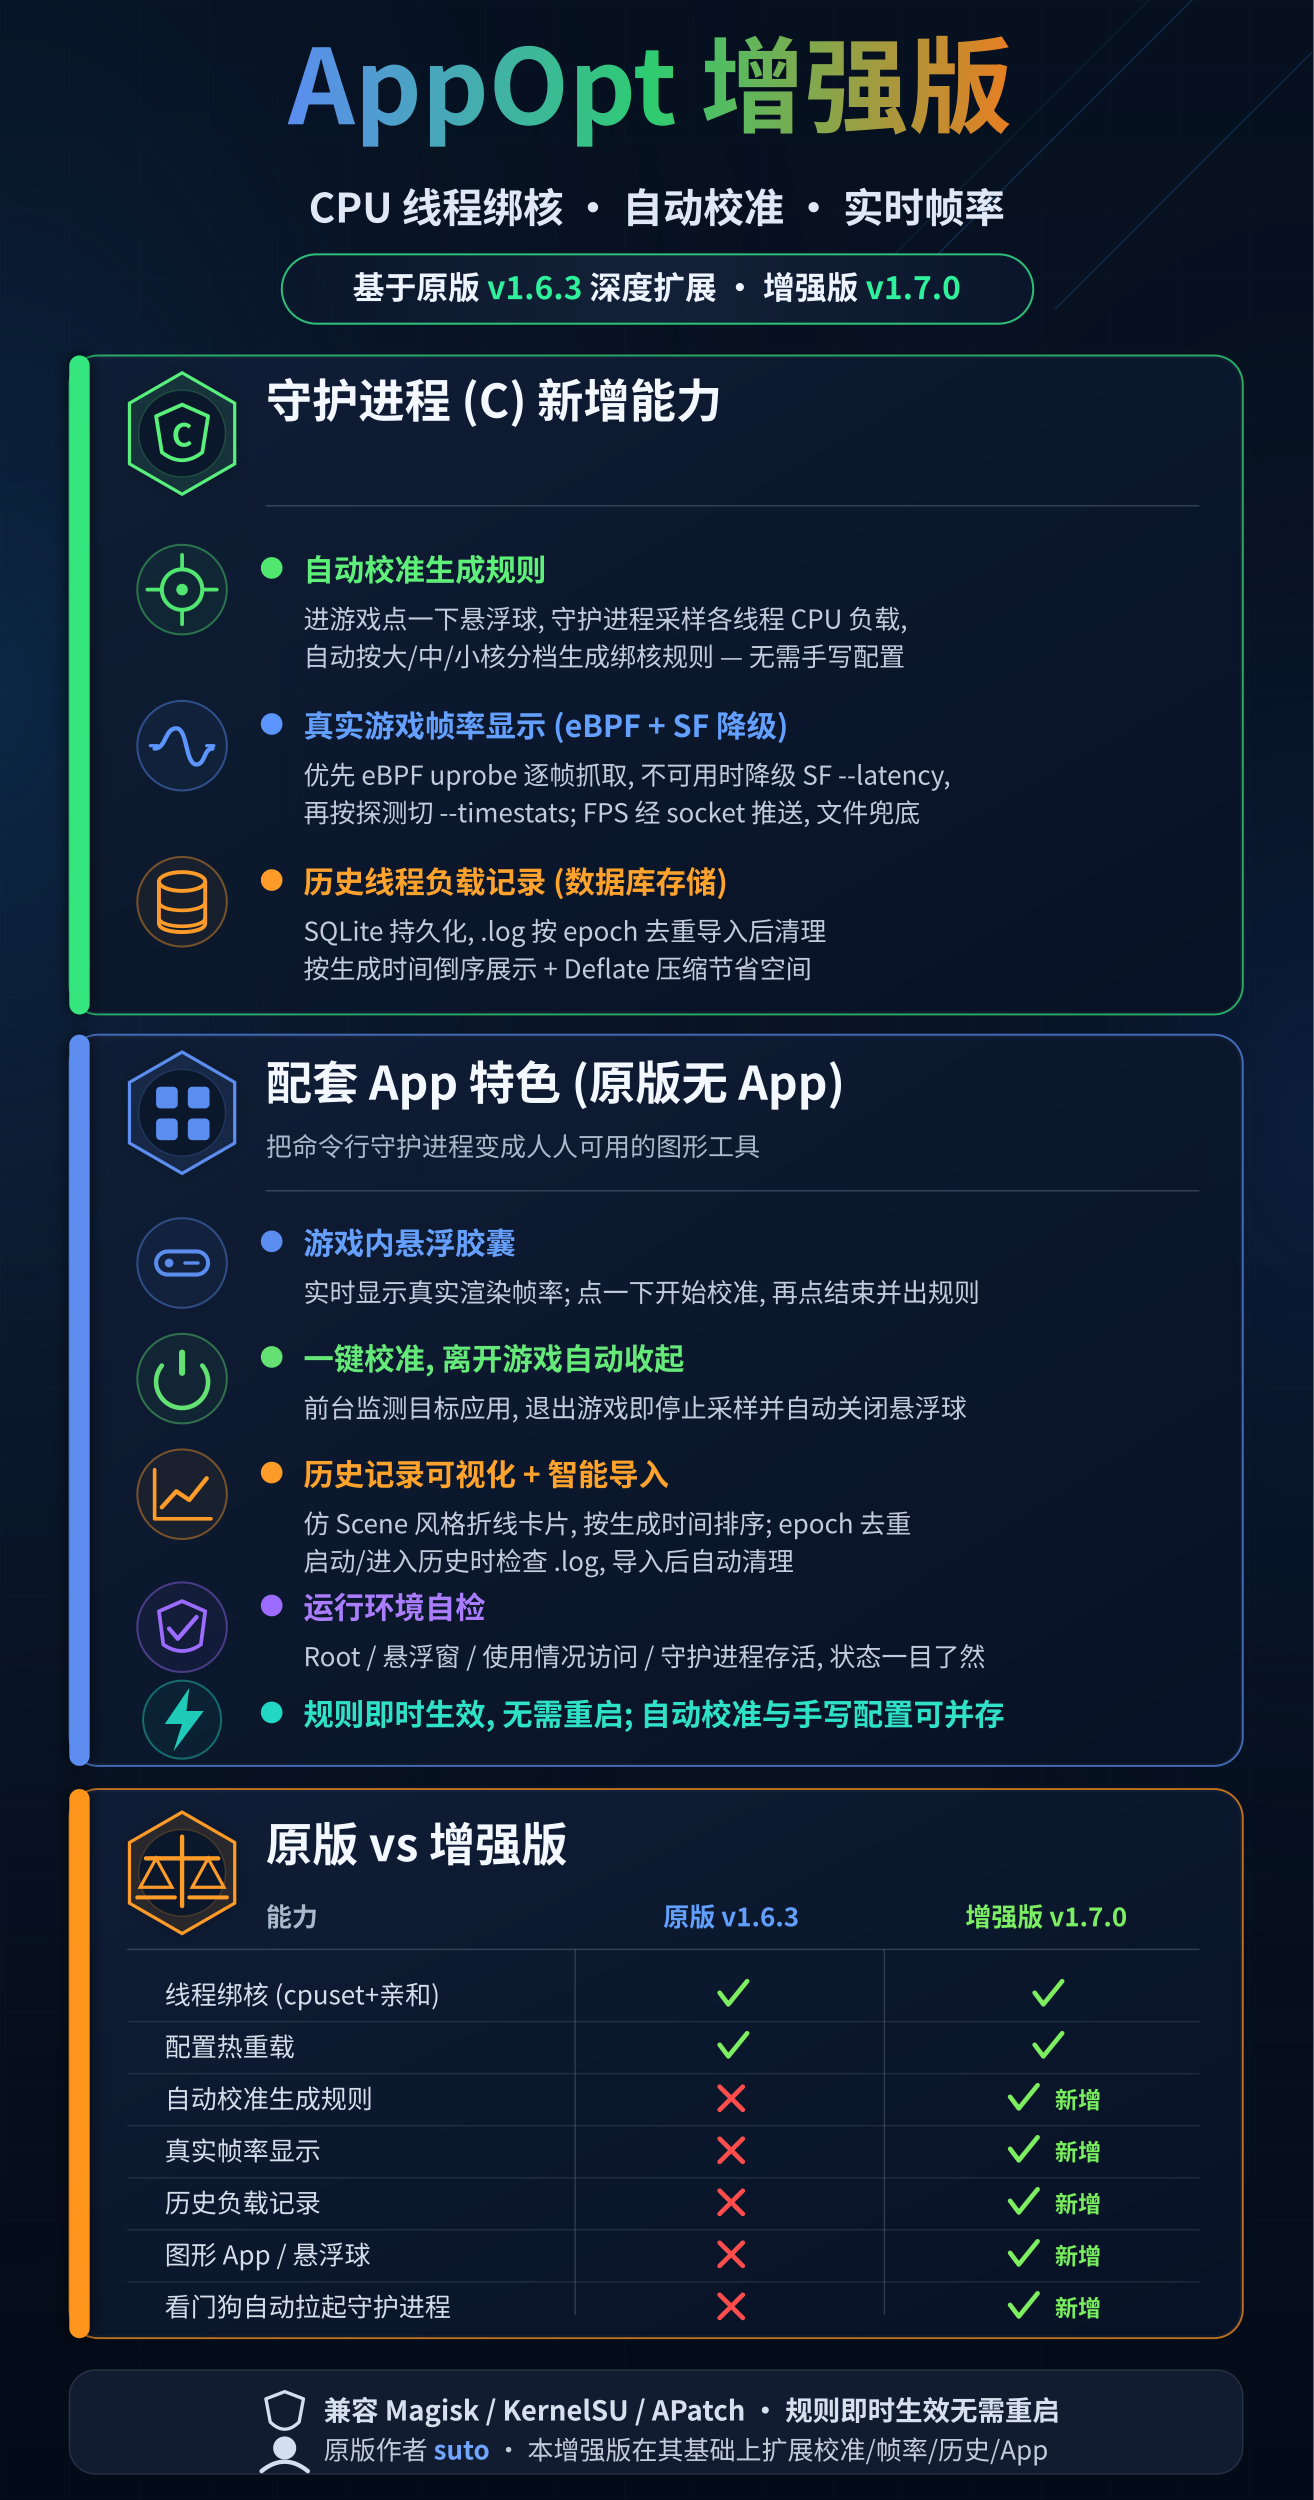
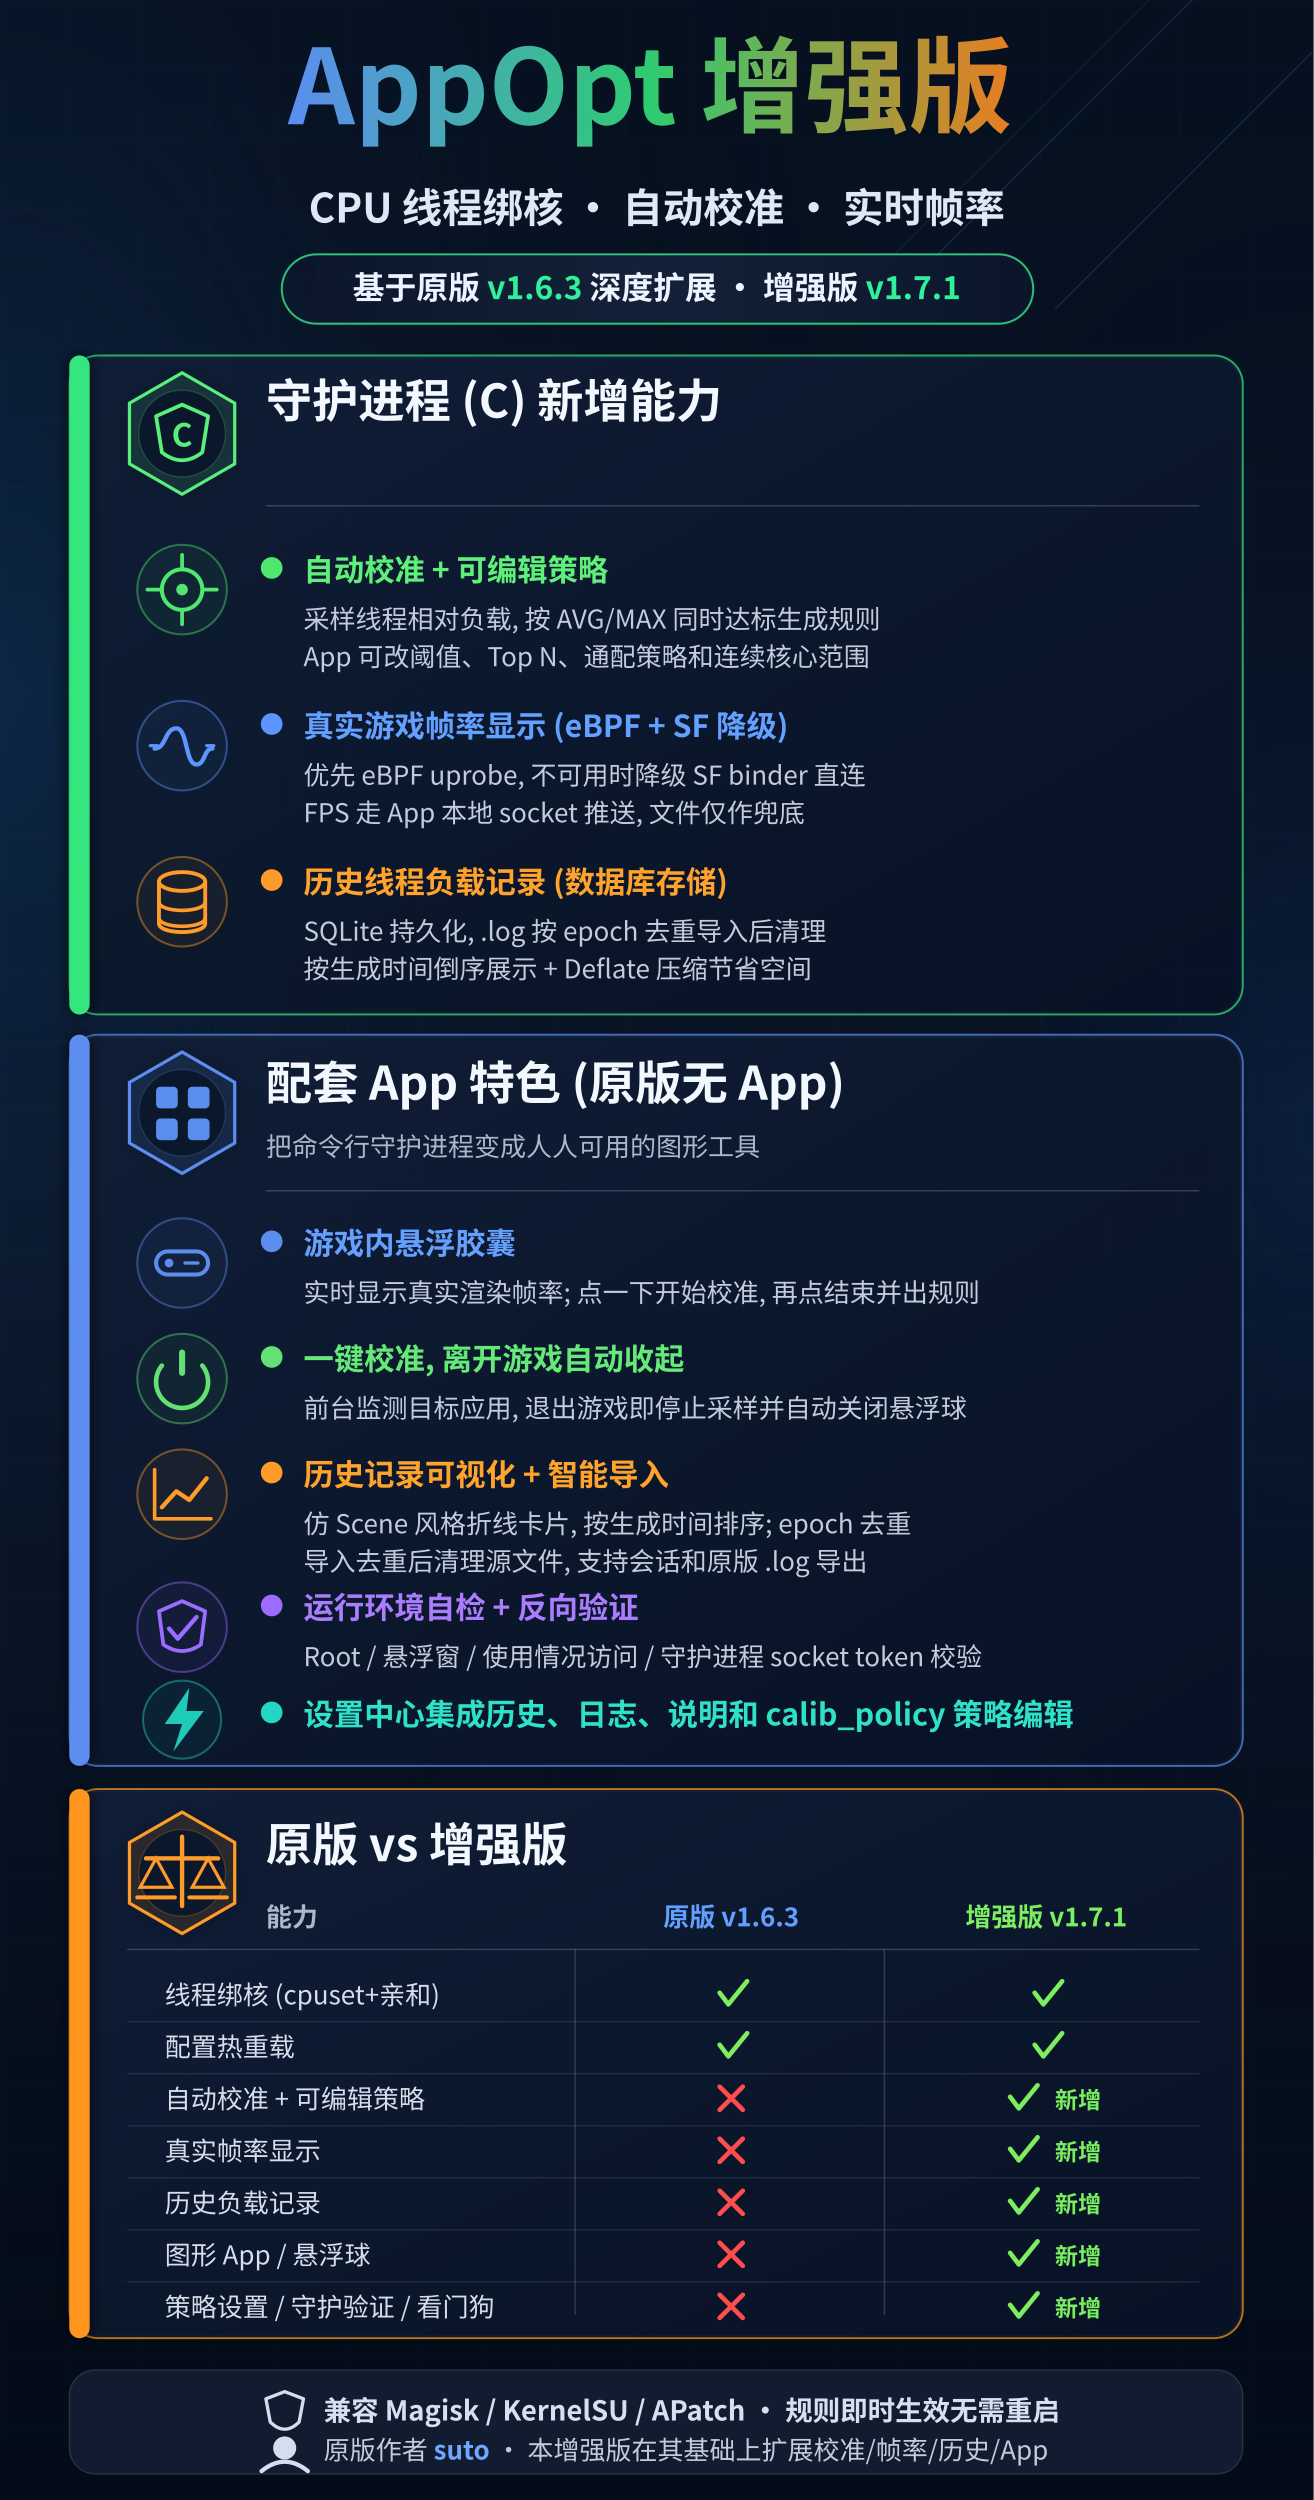
<svg xmlns="http://www.w3.org/2000/svg" width="909" height="1730" viewBox="0 0 909 1730" font-family="Microsoft YaHei, SimHei, DengXian, Noto Sans CJK SC, Noto Sans SC, Source Han Sans SC, Source Han Sans CN, PingFang SC, Hiragino Sans GB, WenQuanYi Micro Hei, Droid Sans Fallback, Arial Unicode MS, sans-serif" shape-rendering="geometricPrecision" text-rendering="geometricPrecision">
  <defs>
    <style type="text/css">
      text, tspan {
        font-family: Microsoft YaHei, SimHei, DengXian, Noto Sans CJK SC, Noto Sans SC, Source Han Sans SC, Source Han Sans CN, PingFang SC, Hiragino Sans GB, WenQuanYi Micro Hei, Droid Sans Fallback, Arial Unicode MS, sans-serif;
      }
    </style>
    <linearGradient id="bg" x1="0" y1="0" x2="0" y2="1">
      <stop offset="0" stop-color="#06101f" />
      <stop offset=".48" stop-color="#0a1527" />
      <stop offset="1" stop-color="#030b18" />
    </linearGradient>
    <radialGradient id="glowLeft" cx="0%" cy="28%" r="70%">
      <stop offset="0" stop-color="#0e375f" stop-opacity=".55" />
      <stop offset=".45" stop-color="#0e2441" stop-opacity=".18" />
      <stop offset="1" stop-color="#000000" stop-opacity="0" />
    </radialGradient>
    <radialGradient id="glowRight" cx="100%" cy="45%" r="60%">
      <stop offset="0" stop-color="#0b2e62" stop-opacity=".36" />
      <stop offset=".65" stop-color="#000000" stop-opacity="0" />
    </radialGradient>
    <linearGradient id="cardFill" x1="0" y1="0" x2="1" y2="1">
      <stop offset="0" stop-color="#101e37" stop-opacity=".98" />
      <stop offset=".55" stop-color="#0b172b" stop-opacity=".98" />
      <stop offset="1" stop-color="#081225" stop-opacity=".98" />
    </linearGradient>
    <linearGradient id="pillFill" x1="0" y1="0" x2="1" y2="0">
      <stop offset="0" stop-color="#0b162c" stop-opacity=".88" />
      <stop offset=".5" stop-color="#14233a" stop-opacity=".92" />
      <stop offset="1" stop-color="#0b162c" stop-opacity=".88" />
    </linearGradient>
    <filter id="textShadow" x="-20%" y="-80%" width="140%" height="240%">
      <feDropShadow dx="0" dy="5" stdDeviation="5" flood-color="#000" flood-opacity=".45" />
    </filter>
    <filter id="barGlow" x="-120%" y="-30%" width="340%" height="160%">
      <feDropShadow dx="0" dy="0" stdDeviation="6" flood-color="currentColor" flood-opacity=".70" />
    </filter>
    <filter id="iconGlow" x="-80%" y="-80%" width="260%" height="260%">
      <feDropShadow dx="0" dy="0" stdDeviation="5" flood-color="currentColor" flood-opacity=".50" />
    </filter>
    <pattern id="grid" width="48" height="48" patternUnits="userSpaceOnUse">
      <path d="M 48 0 L 0 0 0 48" fill="none" stroke="#79a8ff" stroke-width=".7" stroke-opacity=".035" />
    </pattern>
  </defs>
  <rect width="909" height="1730" fill="url(#bg)" />
  <rect width="909" height="1730" fill="url(#glowLeft)" />
  <rect width="909" height="1730" fill="url(#glowRight)" />
  <rect width="909" height="1730" fill="url(#grid)" />
  <g opacity=".18">
    <path d="M 825 0 L 640 185" stroke="#2E91FF" stroke-width="1.2" />
    <path d="M 908 36 L 730 214" stroke="#2E91FF" stroke-width="1" />
    <path d="M 795 0 L 610 185" stroke="#2DE1C2" stroke-width=".8" opacity=".52" />
  </g>
  <g>
    <linearGradient id="title" x1="0" y1="0" x2="1" y2="0">
      <stop offset="0" stop-color="#5B8DEF" />
      <stop offset="0.5" stop-color="#2ECC71" />
      <stop offset="1" stop-color="#E67E22" />
    </linearGradient>
    <text font-family="Microsoft YaHei, SimHei, DengXian, Noto Sans CJK SC, Noto Sans SC, Source Han Sans SC, Source Han Sans CN, PingFang SC, Hiragino Sans GB, WenQuanYi Micro Hei, Droid Sans Fallback, Arial Unicode MS, sans-serif" x="450" y="86" text-anchor="middle" font-size="72" font-weight="700" fill="url(#title)">AppOpt 增强版</text>
  </g>
  <text font-family="Microsoft YaHei, SimHei, DengXian, Noto Sans CJK SC, Noto Sans SC, Source Han Sans SC, Source Han Sans CN, PingFang SC, Hiragino Sans GB, WenQuanYi Micro Hei, Droid Sans Fallback, Arial Unicode MS, sans-serif" x="454.5" y="154" font-size="28" fill="#e0e8f6" font-weight="700" text-anchor="middle">CPU 线程绑核 · 自动校准 · 实时帧率</text>
  <rect x="195" y="176" width="520" height="48" rx="24" fill="url(#pillFill)" stroke="#37e78b" stroke-width="1.4" stroke-opacity=".80" />
-   <text font-family="Microsoft YaHei, SimHei, DengXian, Noto Sans CJK SC, Noto Sans SC, Source Han Sans SC, Source Han Sans CN, PingFang SC, Hiragino Sans GB, WenQuanYi Micro Hei, Droid Sans Fallback, Arial Unicode MS, sans-serif" x="454.5" y="207" font-size="22" fill="#edf4ff" font-weight="700" text-anchor="middle">基于原版 <tspan font-family="Microsoft YaHei, SimHei, DengXian, Noto Sans CJK SC, Noto Sans SC, Source Han Sans SC, Source Han Sans CN, PingFang SC, Hiragino Sans GB, WenQuanYi Micro Hei, Droid Sans Fallback, Arial Unicode MS, sans-serif" fill="#2ff19c" font-weight="900">v1.6.3</tspan> 深度扩展 · 增强版 <tspan font-family="Microsoft YaHei, SimHei, DengXian, Noto Sans CJK SC, Noto Sans SC, Source Han Sans SC, Source Han Sans CN, PingFang SC, Hiragino Sans GB, WenQuanYi Micro Hei, Droid Sans Fallback, Arial Unicode MS, sans-serif" fill="#2ff19c" font-weight="900">v1.7.0</tspan>
+   <text font-family="Microsoft YaHei, SimHei, DengXian, Noto Sans CJK SC, Noto Sans SC, Source Han Sans SC, Source Han Sans CN, PingFang SC, Hiragino Sans GB, WenQuanYi Micro Hei, Droid Sans Fallback, Arial Unicode MS, sans-serif" x="454.5" y="207" font-size="22" fill="#edf4ff" font-weight="700" text-anchor="middle">基于原版 <tspan font-family="Microsoft YaHei, SimHei, DengXian, Noto Sans CJK SC, Noto Sans SC, Source Han Sans SC, Source Han Sans CN, PingFang SC, Hiragino Sans GB, WenQuanYi Micro Hei, Droid Sans Fallback, Arial Unicode MS, sans-serif" fill="#2ff19c" font-weight="900">v1.6.3</tspan> 深度扩展 · 增强版 <tspan font-family="Microsoft YaHei, SimHei, DengXian, Noto Sans CJK SC, Noto Sans SC, Source Han Sans SC, Source Han Sans CN, PingFang SC, Hiragino Sans GB, WenQuanYi Micro Hei, Droid Sans Fallback, Arial Unicode MS, sans-serif" fill="#2ff19c" font-weight="900">v1.7.1</tspan>
  </text>
  <g class="card">
    <rect x="48" y="246" width="812" height="456" rx="20" fill="url(#cardFill)" stroke="#35e57d" stroke-width="1.35" stroke-opacity=".72" />
    <rect x="49.5" y="247.5" width="809" height="453" rx="18.5" fill="none" stroke="#ffffff" stroke-width="1" stroke-opacity=".035" />
    <rect x="48" y="246" width="14" height="456" rx="7" fill="#35e57d" filter="url(#barGlow)" />
  </g>
  <g class="header-icon">
    <polygon points="162.4,321.0 126.0,342.0 89.6,321.0 89.6,279.0 126.0,258.0 162.4,279.0" fill="#58ef7b" fill-opacity=".075" stroke="#58ef7b" stroke-width="2.2" filter="url(#iconGlow)" />
    <circle cx="126" cy="300" r="30" fill="#0b172a" stroke="#58ef7b" stroke-opacity=".20" />
    <path d="M 126 280 L 144 288 L 140 313 Q 126 324 112 313 L 108 288 Z" fill="none" stroke="#58ef7b" stroke-width="2.6" stroke-linejoin="round" />
    <text font-family="Microsoft YaHei, SimHei, DengXian, Noto Sans CJK SC, Noto Sans SC, Source Han Sans SC, Source Han Sans CN, PingFang SC, Hiragino Sans GB, WenQuanYi Micro Hei, Droid Sans Fallback, Arial Unicode MS, sans-serif" x="126" y="309" text-anchor="middle" font-size="22" font-weight="900" fill="#58ef7b">C</text>
  </g>
  <text font-family="Microsoft YaHei, SimHei, DengXian, Noto Sans CJK SC, Noto Sans SC, Source Han Sans SC, Source Han Sans CN, PingFang SC, Hiragino Sans GB, WenQuanYi Micro Hei, Droid Sans Fallback, Arial Unicode MS, sans-serif" x="184" y="289" font-size="32" fill="#f3f8ff" font-weight="900">守护进程 (C) 新增能力</text>
  <line x1="184" y1="350" x2="830" y2="350" stroke="#a3b1c8" stroke-width="1" stroke-opacity="0.28" />
  <g class="small-icon">
    <circle cx="126" cy="408" r="31" fill="#51e66f" fill-opacity=".055" stroke="#51e66f" stroke-width="1.4" stroke-opacity=".42" />
    <circle cx="126" cy="408" r="14" fill="none" stroke="#51e66f" stroke-width="2.8" />
    <path d="M 126 384 V 393 M 126 423 V 432 M 102 408 H 111 M 141 408 H 150" stroke="#51e66f" stroke-width="2.6" stroke-linecap="round" />
    <circle cx="126" cy="408" r="4" fill="#51e66f" />
  </g>
  <circle cx="188" cy="393" r="7.5" fill="#51e66f" />
-   <text font-family="Microsoft YaHei, SimHei, DengXian, Noto Sans CJK SC, Noto Sans SC, Source Han Sans SC, Source Han Sans CN, PingFang SC, Hiragino Sans GB, WenQuanYi Micro Hei, Droid Sans Fallback, Arial Unicode MS, sans-serif" x="210" y="402" font-size="21" fill="#5ff07a" font-weight="800">自动校准生成规则</text>
-   <text font-family="Microsoft YaHei, SimHei, DengXian, Noto Sans CJK SC, Noto Sans SC, Source Han Sans SC, Source Han Sans CN, PingFang SC, Hiragino Sans GB, WenQuanYi Micro Hei, Droid Sans Fallback, Arial Unicode MS, sans-serif" x="210" y="435" font-size="18" fill="#c2ccdc" font-weight="400">进游戏点一下悬浮球, 守护进程采样各线程 CPU 负载,</text>
-   <text font-family="Microsoft YaHei, SimHei, DengXian, Noto Sans CJK SC, Noto Sans SC, Source Han Sans SC, Source Han Sans CN, PingFang SC, Hiragino Sans GB, WenQuanYi Micro Hei, Droid Sans Fallback, Arial Unicode MS, sans-serif" x="210" y="461" font-size="18" fill="#c2ccdc" font-weight="400">自动按大/中/小核分档生成绑核规则 — 无需手写配置</text>
+   <text font-family="Microsoft YaHei, SimHei, DengXian, Noto Sans CJK SC, Noto Sans SC, Source Han Sans SC, Source Han Sans CN, PingFang SC, Hiragino Sans GB, WenQuanYi Micro Hei, Droid Sans Fallback, Arial Unicode MS, sans-serif" x="210" y="402" font-size="21" fill="#5ff07a" font-weight="800">自动校准 + 可编辑策略</text>
+   <text font-family="Microsoft YaHei, SimHei, DengXian, Noto Sans CJK SC, Noto Sans SC, Source Han Sans SC, Source Han Sans CN, PingFang SC, Hiragino Sans GB, WenQuanYi Micro Hei, Droid Sans Fallback, Arial Unicode MS, sans-serif" x="210" y="435" font-size="18" fill="#c2ccdc" font-weight="400">采样线程相对负载, 按 AVG/MAX 同时达标生成规则</text>
+   <text font-family="Microsoft YaHei, SimHei, DengXian, Noto Sans CJK SC, Noto Sans SC, Source Han Sans SC, Source Han Sans CN, PingFang SC, Hiragino Sans GB, WenQuanYi Micro Hei, Droid Sans Fallback, Arial Unicode MS, sans-serif" x="210" y="461" font-size="18" fill="#c2ccdc" font-weight="400">App 可改阈值、Top N、通配策略和连续核心范围</text>
  <g class="small-icon">
    <circle cx="126" cy="516" r="31" fill="#5d95ff" fill-opacity=".055" stroke="#5d95ff" stroke-width="1.4" stroke-opacity=".42" />
    <path d="M 107 518 C 115 518, 114 504, 122 504 C 130 504, 128 529, 136 529 C 142 529, 141 518, 147 518" fill="none" stroke="#5d95ff" stroke-width="3" stroke-linecap="round" />
    <path d="M 104 516 H 109 M 143 516 H 148" stroke="#5d95ff" stroke-width="2.2" stroke-linecap="round" />
  </g>
  <circle cx="188" cy="501" r="7.5" fill="#5d95ff" />
  <text font-family="Microsoft YaHei, SimHei, DengXian, Noto Sans CJK SC, Noto Sans SC, Source Han Sans SC, Source Han Sans CN, PingFang SC, Hiragino Sans GB, WenQuanYi Micro Hei, Droid Sans Fallback, Arial Unicode MS, sans-serif" x="210" y="510" font-size="21" fill="#63a0ff" font-weight="800">真实游戏帧率显示 (eBPF + SF 降级)</text>
-   <text font-family="Microsoft YaHei, SimHei, DengXian, Noto Sans CJK SC, Noto Sans SC, Source Han Sans SC, Source Han Sans CN, PingFang SC, Hiragino Sans GB, WenQuanYi Micro Hei, Droid Sans Fallback, Arial Unicode MS, sans-serif" x="210" y="543" font-size="18" fill="#c2ccdc" font-weight="400">优先 eBPF uprobe 逐帧抓取, 不可用时降级 SF --latency,</text>
-   <text font-family="Microsoft YaHei, SimHei, DengXian, Noto Sans CJK SC, Noto Sans SC, Source Han Sans SC, Source Han Sans CN, PingFang SC, Hiragino Sans GB, WenQuanYi Micro Hei, Droid Sans Fallback, Arial Unicode MS, sans-serif" x="210" y="569" font-size="18" fill="#c2ccdc" font-weight="400">再按探测切 --timestats; FPS 经 socket 推送, 文件兜底</text>
+   <text font-family="Microsoft YaHei, SimHei, DengXian, Noto Sans CJK SC, Noto Sans SC, Source Han Sans SC, Source Han Sans CN, PingFang SC, Hiragino Sans GB, WenQuanYi Micro Hei, Droid Sans Fallback, Arial Unicode MS, sans-serif" x="210" y="543" font-size="18" fill="#c2ccdc" font-weight="400">优先 eBPF uprobe, 不可用时降级 SF binder 直连</text>
+   <text font-family="Microsoft YaHei, SimHei, DengXian, Noto Sans CJK SC, Noto Sans SC, Source Han Sans SC, Source Han Sans CN, PingFang SC, Hiragino Sans GB, WenQuanYi Micro Hei, Droid Sans Fallback, Arial Unicode MS, sans-serif" x="210" y="569" font-size="18" fill="#c2ccdc" font-weight="400">FPS 走 App 本地 socket 推送, 文件仅作兜底</text>
  <g class="small-icon">
    <circle cx="126" cy="624" r="31" fill="#ff9b28" fill-opacity=".055" stroke="#ff9b28" stroke-width="1.4" stroke-opacity=".42" />
    <ellipse cx="126" cy="610" rx="16" ry="6.5" fill="none" stroke="#ff9b28" stroke-width="2.7" />
    <path d="M 110 610 V 639 C 110 647, 142 647, 142 639 V 610" fill="none" stroke="#ff9b28" stroke-width="2.7" />
    <path d="M 110 624 C 110 632, 142 632, 142 624" fill="none" stroke="#ff9b28" stroke-width="2.5" />
    <path d="M 110 635 C 110 643, 142 643, 142 635" fill="none" stroke="#ff9b28" stroke-width="2.5" />
  </g>
  <circle cx="188" cy="609" r="7.5" fill="#ff9b28" />
  <text font-family="Microsoft YaHei, SimHei, DengXian, Noto Sans CJK SC, Noto Sans SC, Source Han Sans SC, Source Han Sans CN, PingFang SC, Hiragino Sans GB, WenQuanYi Micro Hei, Droid Sans Fallback, Arial Unicode MS, sans-serif" x="210" y="618" font-size="21" fill="#ffa32c" font-weight="800">历史线程负载记录 (数据库存储)</text>
  <text font-family="Microsoft YaHei, SimHei, DengXian, Noto Sans CJK SC, Noto Sans SC, Source Han Sans SC, Source Han Sans CN, PingFang SC, Hiragino Sans GB, WenQuanYi Micro Hei, Droid Sans Fallback, Arial Unicode MS, sans-serif" x="210" y="651" font-size="18" fill="#c2ccdc" font-weight="400">SQLite 持久化, .log 按 epoch 去重导入后清理</text>
  <text font-family="Microsoft YaHei, SimHei, DengXian, Noto Sans CJK SC, Noto Sans SC, Source Han Sans SC, Source Han Sans CN, PingFang SC, Hiragino Sans GB, WenQuanYi Micro Hei, Droid Sans Fallback, Arial Unicode MS, sans-serif" x="210" y="677" font-size="18" fill="#c2ccdc" font-weight="400">按生成时间倒序展示 + Deflate 压缩节省空间</text>
  <g class="card">
    <rect x="48" y="716" width="812" height="506" rx="20" fill="url(#cardFill)" stroke="#5B8DEF" stroke-width="1.35" stroke-opacity=".72" />
    <rect x="49.5" y="717.5" width="809" height="503" rx="18.5" fill="none" stroke="#ffffff" stroke-width="1" stroke-opacity=".035" />
    <rect x="48" y="716" width="14" height="506" rx="7" fill="#5B8DEF" filter="url(#barGlow)" />
  </g>
  <g class="header-icon">
    <polygon points="162.4,791.0 126.0,812.0 89.6,791.0 89.6,749.0 126.0,728.0 162.4,749.0" fill="#5B8DEF" fill-opacity=".075" stroke="#5B8DEF" stroke-width="2.2" filter="url(#iconGlow)" />
    <circle cx="126" cy="770" r="30" fill="#0b172a" stroke="#5B8DEF" stroke-opacity=".20" />
    <rect x="108" y="752" width="15" height="15" rx="3" fill="#5B8DEF" />
    <rect x="108" y="774" width="15" height="15" rx="3" fill="#5B8DEF" />
    <rect x="130" y="752" width="15" height="15" rx="3" fill="#5B8DEF" />
    <rect x="130" y="774" width="15" height="15" rx="3" fill="#5B8DEF" />
  </g>
  <text font-family="Microsoft YaHei, SimHei, DengXian, Noto Sans CJK SC, Noto Sans SC, Source Han Sans SC, Source Han Sans CN, PingFang SC, Hiragino Sans GB, WenQuanYi Micro Hei, Droid Sans Fallback, Arial Unicode MS, sans-serif" x="184" y="761" font-size="32" fill="#f3f8ff" font-weight="900">配套 App 特色 (原版无 App)</text>
  <text font-family="Microsoft YaHei, SimHei, DengXian, Noto Sans CJK SC, Noto Sans SC, Source Han Sans SC, Source Han Sans CN, PingFang SC, Hiragino Sans GB, WenQuanYi Micro Hei, Droid Sans Fallback, Arial Unicode MS, sans-serif" x="184" y="800" font-size="18" fill="#aab8cc" font-weight="500">把命令行守护进程变成人人可用的图形工具</text>
  <line x1="184" y1="824" x2="830" y2="824" stroke="#a3b1c8" stroke-width="1" stroke-opacity="0.28" />
  <g class="small-icon">
    <circle cx="126" cy="874" r="31" fill="#5B8DEF" fill-opacity=".055" stroke="#5B8DEF" stroke-width="1.4" stroke-opacity=".42" />
    <rect x="108" y="866" width="36" height="16" rx="8" fill="none" stroke="#5B8DEF" stroke-width="2.8" />
    <circle cx="117" cy="874" r="3" fill="#5B8DEF" />
    <path d="M 128 874 H 137" stroke="#5B8DEF" stroke-width="2.3" stroke-linecap="round" />
  </g>
  <circle cx="188" cy="859" r="7.5" fill="#5B8DEF" />
  <text font-family="Microsoft YaHei, SimHei, DengXian, Noto Sans CJK SC, Noto Sans SC, Source Han Sans SC, Source Han Sans CN, PingFang SC, Hiragino Sans GB, WenQuanYi Micro Hei, Droid Sans Fallback, Arial Unicode MS, sans-serif" x="210" y="868" font-size="21" fill="#66a0ff" font-weight="800">游戏内悬浮胶囊</text>
  <text font-family="Microsoft YaHei, SimHei, DengXian, Noto Sans CJK SC, Noto Sans SC, Source Han Sans SC, Source Han Sans CN, PingFang SC, Hiragino Sans GB, WenQuanYi Micro Hei, Droid Sans Fallback, Arial Unicode MS, sans-serif" x="210" y="901" font-size="18" fill="#c2ccdc" font-weight="400">实时显示真实渲染帧率; 点一下开始校准, 再点结束并出规则</text>
  <g class="small-icon">
    <circle cx="126" cy="954" r="31" fill="#63e273" fill-opacity=".055" stroke="#63e273" stroke-width="1.4" stroke-opacity=".42" />
    <path d="M 126 936 V 950" stroke="#63e273" stroke-width="4.2" stroke-linecap="round" />
    <path d="M 112 945 A 18 18 0 1 0 140 945" fill="none" stroke="#63e273" stroke-width="3.2" stroke-linecap="round" />
  </g>
  <circle cx="188" cy="939" r="7.5" fill="#63e273" />
  <text font-family="Microsoft YaHei, SimHei, DengXian, Noto Sans CJK SC, Noto Sans SC, Source Han Sans SC, Source Han Sans CN, PingFang SC, Hiragino Sans GB, WenQuanYi Micro Hei, Droid Sans Fallback, Arial Unicode MS, sans-serif" x="210" y="948" font-size="21" fill="#65e978" font-weight="800">一键校准, 离开游戏自动收起</text>
  <text font-family="Microsoft YaHei, SimHei, DengXian, Noto Sans CJK SC, Noto Sans SC, Source Han Sans SC, Source Han Sans CN, PingFang SC, Hiragino Sans GB, WenQuanYi Micro Hei, Droid Sans Fallback, Arial Unicode MS, sans-serif" x="210" y="981" font-size="18" fill="#c2ccdc" font-weight="400">前台监测目标应用, 退出游戏即停止采样并自动关闭悬浮球</text>
  <g class="small-icon">
    <circle cx="126" cy="1034" r="31" fill="#ff9b28" fill-opacity=".055" stroke="#ff9b28" stroke-width="1.4" stroke-opacity=".42" />
    <path d="M 107 1051 V 1017 M 107 1051 H 146" stroke="#ff9b28" stroke-width="2.5" stroke-linecap="round" />
    <path d="M 112 1043 L 122 1032 L 131 1038 L 143 1023" fill="none" stroke="#ff9b28" stroke-width="3" stroke-linecap="round" stroke-linejoin="round" />
  </g>
  <circle cx="188" cy="1019" r="7.5" fill="#ff9b28" />
  <text font-family="Microsoft YaHei, SimHei, DengXian, Noto Sans CJK SC, Noto Sans SC, Source Han Sans SC, Source Han Sans CN, PingFang SC, Hiragino Sans GB, WenQuanYi Micro Hei, Droid Sans Fallback, Arial Unicode MS, sans-serif" x="210" y="1028" font-size="21" fill="#ffa32c" font-weight="800">历史记录可视化 + 智能导入</text>
  <text font-family="Microsoft YaHei, SimHei, DengXian, Noto Sans CJK SC, Noto Sans SC, Source Han Sans SC, Source Han Sans CN, PingFang SC, Hiragino Sans GB, WenQuanYi Micro Hei, Droid Sans Fallback, Arial Unicode MS, sans-serif" x="210" y="1061" font-size="18" fill="#c2ccdc" font-weight="400">仿 Scene 风格折线卡片, 按生成时间排序; epoch 去重</text>
-   <text font-family="Microsoft YaHei, SimHei, DengXian, Noto Sans CJK SC, Noto Sans SC, Source Han Sans SC, Source Han Sans CN, PingFang SC, Hiragino Sans GB, WenQuanYi Micro Hei, Droid Sans Fallback, Arial Unicode MS, sans-serif" x="210" y="1087" font-size="18" fill="#c2ccdc" font-weight="400">启动/进入历史时检查 .log, 导入后自动清理</text>
+   <text font-family="Microsoft YaHei, SimHei, DengXian, Noto Sans CJK SC, Noto Sans SC, Source Han Sans SC, Source Han Sans CN, PingFang SC, Hiragino Sans GB, WenQuanYi Micro Hei, Droid Sans Fallback, Arial Unicode MS, sans-serif" x="210" y="1087" font-size="18" fill="#c2ccdc" font-weight="400">导入去重后清理源文件, 支持会话和原版 .log 导出</text>
  <g class="small-icon">
    <circle cx="126" cy="1126" r="31" fill="#9b6cff" fill-opacity=".055" stroke="#9b6cff" stroke-width="1.4" stroke-opacity=".42" />
    <path d="M 126 1108 L 142 1115 L 139 1138 Q 126 1147 113 1138 L 110 1115 Z" fill="none" stroke="#9b6cff" stroke-width="2.6" stroke-linejoin="round" />
    <path d="M 117 1127 L 123 1134 L 136 1119" fill="none" stroke="#9b6cff" stroke-width="3" stroke-linecap="round" stroke-linejoin="round" />
  </g>
  <circle cx="188" cy="1111" r="7.5" fill="#9b6cff" />
-   <text font-family="Microsoft YaHei, SimHei, DengXian, Noto Sans CJK SC, Noto Sans SC, Source Han Sans SC, Source Han Sans CN, PingFang SC, Hiragino Sans GB, WenQuanYi Micro Hei, Droid Sans Fallback, Arial Unicode MS, sans-serif" x="210" y="1120" font-size="21" fill="#aa7dff" font-weight="800">运行环境自检</text>
-   <text font-family="Microsoft YaHei, SimHei, DengXian, Noto Sans CJK SC, Noto Sans SC, Source Han Sans SC, Source Han Sans CN, PingFang SC, Hiragino Sans GB, WenQuanYi Micro Hei, Droid Sans Fallback, Arial Unicode MS, sans-serif" x="210" y="1153" font-size="18" fill="#c2ccdc" font-weight="400">Root / 悬浮窗 / 使用情况访问 / 守护进程存活, 状态一目了然</text>
+   <text font-family="Microsoft YaHei, SimHei, DengXian, Noto Sans CJK SC, Noto Sans SC, Source Han Sans SC, Source Han Sans CN, PingFang SC, Hiragino Sans GB, WenQuanYi Micro Hei, Droid Sans Fallback, Arial Unicode MS, sans-serif" x="210" y="1120" font-size="21" fill="#aa7dff" font-weight="800">运行环境自检 + 反向验证</text>
+   <text font-family="Microsoft YaHei, SimHei, DengXian, Noto Sans CJK SC, Noto Sans SC, Source Han Sans SC, Source Han Sans CN, PingFang SC, Hiragino Sans GB, WenQuanYi Micro Hei, Droid Sans Fallback, Arial Unicode MS, sans-serif" x="210" y="1153" font-size="18" fill="#c2ccdc" font-weight="400">Root / 悬浮窗 / 使用情况访问 / 守护进程 socket token 校验</text>
  <g class="small-icon">
    <circle cx="126" cy="1190" r="27" fill="#22d8c4" fill-opacity=".055" stroke="#22d8c4" stroke-width="1.4" stroke-opacity=".42" />
    <path d="M 131 1168 L 114 1193 H 126 L 120 1212 L 141 1184 H 129 Z" fill="#22d8c4" opacity=".92" />
  </g>
  <circle cx="188" cy="1185" r="7.5" fill="#22d8c4" />
-   <text font-family="Microsoft YaHei, SimHei, DengXian, Noto Sans CJK SC, Noto Sans SC, Source Han Sans SC, Source Han Sans CN, PingFang SC, Hiragino Sans GB, WenQuanYi Micro Hei, Droid Sans Fallback, Arial Unicode MS, sans-serif" x="210" y="1194" font-size="21" fill="#2ee1c7" font-weight="800">规则即时生效, 无需重启; 自动校准与手写配置可并存</text>
+   <text font-family="Microsoft YaHei, SimHei, DengXian, Noto Sans CJK SC, Noto Sans SC, Source Han Sans SC, Source Han Sans CN, PingFang SC, Hiragino Sans GB, WenQuanYi Micro Hei, Droid Sans Fallback, Arial Unicode MS, sans-serif" x="210" y="1194" font-size="21" fill="#2ee1c7" font-weight="800">设置中心集成历史、日志、说明和 calib_policy 策略编辑</text>
  <g class="card">
    <rect x="48" y="1238" width="812" height="380" rx="20" fill="url(#cardFill)" stroke="#ff951e" stroke-width="1.35" stroke-opacity=".72" />
    <rect x="49.5" y="1239.5" width="809" height="377" rx="18.5" fill="none" stroke="#ffffff" stroke-width="1" stroke-opacity=".035" />
    <rect x="48" y="1238" width="14" height="380" rx="7" fill="#ff951e" filter="url(#barGlow)" />
  </g>
  <g class="header-icon">
    <polygon points="162.4,1317.0 126.0,1338.0 89.6,1317.0 89.6,1275.0 126.0,1254.0 162.4,1275.0" fill="#ff9b28" fill-opacity=".075" stroke="#ff9b28" stroke-width="2.2" filter="url(#iconGlow)" />
    <circle cx="126" cy="1296" r="30" fill="#0b172a" stroke="#ff9b28" stroke-opacity=".20" />
    <path d="M 126 1271 V 1319" stroke="#ff9b28" stroke-width="3" stroke-linecap="round" />
    <path d="M 101 1286 H 151" stroke="#ff9b28" stroke-width="3" stroke-linecap="round" />
    <path d="M 108 1286 L 97 1306 H 119 Z" fill="none" stroke="#ff9b28" stroke-width="2.2" />
    <path d="M 144 1286 L 133 1306 H 155 Z" fill="none" stroke="#ff9b28" stroke-width="2.2" />
    <path d="M 95 1313 H 121 M 131 1313 H 157" stroke="#ff9b28" stroke-width="2.8" stroke-linecap="round" />
  </g>
  <text font-family="Microsoft YaHei, SimHei, DengXian, Noto Sans CJK SC, Noto Sans SC, Source Han Sans SC, Source Han Sans CN, PingFang SC, Hiragino Sans GB, WenQuanYi Micro Hei, Droid Sans Fallback, Arial Unicode MS, sans-serif" x="184" y="1288" font-size="32" fill="#f3f8ff" font-weight="900">原版 vs 增强版</text>
  <text font-family="Microsoft YaHei, SimHei, DengXian, Noto Sans CJK SC, Noto Sans SC, Source Han Sans SC, Source Han Sans CN, PingFang SC, Hiragino Sans GB, WenQuanYi Micro Hei, Droid Sans Fallback, Arial Unicode MS, sans-serif" x="184" y="1333" font-size="18" fill="#aab8cc" font-weight="700">能力</text>
  <text font-family="Microsoft YaHei, SimHei, DengXian, Noto Sans CJK SC, Noto Sans SC, Source Han Sans SC, Source Han Sans CN, PingFang SC, Hiragino Sans GB, WenQuanYi Micro Hei, Droid Sans Fallback, Arial Unicode MS, sans-serif" x="506" y="1333" font-size="18" fill="#62a0ff" font-weight="800" text-anchor="middle">原版 v1.6.3</text>
-   <text font-family="Microsoft YaHei, SimHei, DengXian, Noto Sans CJK SC, Noto Sans SC, Source Han Sans SC, Source Han Sans CN, PingFang SC, Hiragino Sans GB, WenQuanYi Micro Hei, Droid Sans Fallback, Arial Unicode MS, sans-serif" x="724" y="1333" font-size="18" fill="#7cee63" font-weight="800" text-anchor="middle">增强版 v1.7.0</text>
+   <text font-family="Microsoft YaHei, SimHei, DengXian, Noto Sans CJK SC, Noto Sans SC, Source Han Sans SC, Source Han Sans CN, PingFang SC, Hiragino Sans GB, WenQuanYi Micro Hei, Droid Sans Fallback, Arial Unicode MS, sans-serif" x="724" y="1333" font-size="18" fill="#7cee63" font-weight="800" text-anchor="middle">增强版 v1.7.1</text>
  <line x1="88" y1="1349" x2="830" y2="1349" stroke="#9aa8c0" stroke-width="1" stroke-opacity="0.28" />
  <line x1="398" y1="1349" x2="398" y2="1602" stroke="#9aa8c0" stroke-width="1" stroke-opacity="0.25" />
  <line x1="612" y1="1349" x2="612" y2="1602" stroke="#9aa8c0" stroke-width="1" stroke-opacity="0.25" />
  <text font-family="Microsoft YaHei, SimHei, DengXian, Noto Sans CJK SC, Noto Sans SC, Source Han Sans SC, Source Han Sans CN, PingFang SC, Hiragino Sans GB, WenQuanYi Micro Hei, Droid Sans Fallback, Arial Unicode MS, sans-serif" x="114" y="1387" font-size="18" fill="#d6deeb" font-weight="500">线程绑核 (cpuset+亲和)</text>
  <g>
    <path d="M 498 1379 L 504 1387 L 517 1371" fill="none" stroke="#7DEE60" stroke-width="3.2" stroke-linecap="round" stroke-linejoin="round" />
  </g>
  <g>
    <path d="M 716 1379 L 722 1387 L 735 1371" fill="none" stroke="#7DEE60" stroke-width="3.2" stroke-linecap="round" stroke-linejoin="round" />
  </g>
  <text font-family="Microsoft YaHei, SimHei, DengXian, Noto Sans CJK SC, Noto Sans SC, Source Han Sans SC, Source Han Sans CN, PingFang SC, Hiragino Sans GB, WenQuanYi Micro Hei, Droid Sans Fallback, Arial Unicode MS, sans-serif" x="114" y="1423" font-size="18" fill="#d6deeb" font-weight="500">配置热重载</text>
  <line x1="88" y1="1399" x2="830" y2="1399" stroke="#8190aa" stroke-width="1" stroke-opacity="0.18" />
  <g>
    <path d="M 498 1415 L 504 1423 L 517 1407" fill="none" stroke="#7DEE60" stroke-width="3.2" stroke-linecap="round" stroke-linejoin="round" />
  </g>
  <g>
    <path d="M 716 1415 L 722 1423 L 735 1407" fill="none" stroke="#7DEE60" stroke-width="3.2" stroke-linecap="round" stroke-linejoin="round" />
  </g>
-   <text font-family="Microsoft YaHei, SimHei, DengXian, Noto Sans CJK SC, Noto Sans SC, Source Han Sans SC, Source Han Sans CN, PingFang SC, Hiragino Sans GB, WenQuanYi Micro Hei, Droid Sans Fallback, Arial Unicode MS, sans-serif" x="114" y="1459" font-size="18" fill="#d6deeb" font-weight="500">自动校准生成规则</text>
+   <text font-family="Microsoft YaHei, SimHei, DengXian, Noto Sans CJK SC, Noto Sans SC, Source Han Sans SC, Source Han Sans CN, PingFang SC, Hiragino Sans GB, WenQuanYi Micro Hei, Droid Sans Fallback, Arial Unicode MS, sans-serif" x="114" y="1459" font-size="18" fill="#d6deeb" font-weight="500">自动校准 + 可编辑策略</text>
  <line x1="88" y1="1435" x2="830" y2="1435" stroke="#8190aa" stroke-width="1" stroke-opacity="0.18" />
  <g>
    <path d="M 498 1444 L 514 1460 M 514 1444 L 498 1460" stroke="#ff4d4d" stroke-width="3.2" stroke-linecap="round" />
  </g>
  <g>
    <path d="M 699 1451 L 705 1459 L 718 1443" fill="none" stroke="#7DEE60" stroke-width="3.2" stroke-linecap="round" stroke-linejoin="round" />
  </g>
  <text font-family="Microsoft YaHei, SimHei, DengXian, Noto Sans CJK SC, Noto Sans SC, Source Han Sans SC, Source Han Sans CN, PingFang SC, Hiragino Sans GB, WenQuanYi Micro Hei, Droid Sans Fallback, Arial Unicode MS, sans-serif" x="730" y="1459" font-size="16" fill="#79ee5e" font-weight="800">新增</text>
  <text font-family="Microsoft YaHei, SimHei, DengXian, Noto Sans CJK SC, Noto Sans SC, Source Han Sans SC, Source Han Sans CN, PingFang SC, Hiragino Sans GB, WenQuanYi Micro Hei, Droid Sans Fallback, Arial Unicode MS, sans-serif" x="114" y="1495" font-size="18" fill="#d6deeb" font-weight="500">真实帧率显示</text>
  <line x1="88" y1="1471" x2="830" y2="1471" stroke="#8190aa" stroke-width="1" stroke-opacity="0.18" />
  <g>
    <path d="M 498 1480 L 514 1496 M 514 1480 L 498 1496" stroke="#ff4d4d" stroke-width="3.2" stroke-linecap="round" />
  </g>
  <g>
    <path d="M 699 1487 L 705 1495 L 718 1479" fill="none" stroke="#7DEE60" stroke-width="3.2" stroke-linecap="round" stroke-linejoin="round" />
  </g>
  <text font-family="Microsoft YaHei, SimHei, DengXian, Noto Sans CJK SC, Noto Sans SC, Source Han Sans SC, Source Han Sans CN, PingFang SC, Hiragino Sans GB, WenQuanYi Micro Hei, Droid Sans Fallback, Arial Unicode MS, sans-serif" x="730" y="1495" font-size="16" fill="#79ee5e" font-weight="800">新增</text>
  <text font-family="Microsoft YaHei, SimHei, DengXian, Noto Sans CJK SC, Noto Sans SC, Source Han Sans SC, Source Han Sans CN, PingFang SC, Hiragino Sans GB, WenQuanYi Micro Hei, Droid Sans Fallback, Arial Unicode MS, sans-serif" x="114" y="1531" font-size="18" fill="#d6deeb" font-weight="500">历史负载记录</text>
  <line x1="88" y1="1507" x2="830" y2="1507" stroke="#8190aa" stroke-width="1" stroke-opacity="0.18" />
  <g>
    <path d="M 498 1516 L 514 1532 M 514 1516 L 498 1532" stroke="#ff4d4d" stroke-width="3.2" stroke-linecap="round" />
  </g>
  <g>
    <path d="M 699 1523 L 705 1531 L 718 1515" fill="none" stroke="#7DEE60" stroke-width="3.2" stroke-linecap="round" stroke-linejoin="round" />
  </g>
  <text font-family="Microsoft YaHei, SimHei, DengXian, Noto Sans CJK SC, Noto Sans SC, Source Han Sans SC, Source Han Sans CN, PingFang SC, Hiragino Sans GB, WenQuanYi Micro Hei, Droid Sans Fallback, Arial Unicode MS, sans-serif" x="730" y="1531" font-size="16" fill="#79ee5e" font-weight="800">新增</text>
  <text font-family="Microsoft YaHei, SimHei, DengXian, Noto Sans CJK SC, Noto Sans SC, Source Han Sans SC, Source Han Sans CN, PingFang SC, Hiragino Sans GB, WenQuanYi Micro Hei, Droid Sans Fallback, Arial Unicode MS, sans-serif" x="114" y="1567" font-size="18" fill="#d6deeb" font-weight="500">图形 App / 悬浮球</text>
  <line x1="88" y1="1543" x2="830" y2="1543" stroke="#8190aa" stroke-width="1" stroke-opacity="0.18" />
  <g>
    <path d="M 498 1552 L 514 1568 M 514 1552 L 498 1568" stroke="#ff4d4d" stroke-width="3.2" stroke-linecap="round" />
  </g>
  <g>
    <path d="M 699 1559 L 705 1567 L 718 1551" fill="none" stroke="#7DEE60" stroke-width="3.2" stroke-linecap="round" stroke-linejoin="round" />
  </g>
  <text font-family="Microsoft YaHei, SimHei, DengXian, Noto Sans CJK SC, Noto Sans SC, Source Han Sans SC, Source Han Sans CN, PingFang SC, Hiragino Sans GB, WenQuanYi Micro Hei, Droid Sans Fallback, Arial Unicode MS, sans-serif" x="730" y="1567" font-size="16" fill="#79ee5e" font-weight="800">新增</text>
-   <text font-family="Microsoft YaHei, SimHei, DengXian, Noto Sans CJK SC, Noto Sans SC, Source Han Sans SC, Source Han Sans CN, PingFang SC, Hiragino Sans GB, WenQuanYi Micro Hei, Droid Sans Fallback, Arial Unicode MS, sans-serif" x="114" y="1603" font-size="18" fill="#d6deeb" font-weight="500">看门狗自动拉起守护进程</text>
+   <text font-family="Microsoft YaHei, SimHei, DengXian, Noto Sans CJK SC, Noto Sans SC, Source Han Sans SC, Source Han Sans CN, PingFang SC, Hiragino Sans GB, WenQuanYi Micro Hei, Droid Sans Fallback, Arial Unicode MS, sans-serif" x="114" y="1603" font-size="18" fill="#d6deeb" font-weight="500">策略设置 / 守护验证 / 看门狗</text>
  <line x1="88" y1="1579" x2="830" y2="1579" stroke="#8190aa" stroke-width="1" stroke-opacity="0.18" />
  <g>
    <path d="M 498 1588 L 514 1604 M 514 1588 L 498 1604" stroke="#ff4d4d" stroke-width="3.2" stroke-linecap="round" />
  </g>
  <g>
    <path d="M 699 1595 L 705 1603 L 718 1587" fill="none" stroke="#7DEE60" stroke-width="3.2" stroke-linecap="round" stroke-linejoin="round" />
  </g>
  <text font-family="Microsoft YaHei, SimHei, DengXian, Noto Sans CJK SC, Noto Sans SC, Source Han Sans SC, Source Han Sans CN, PingFang SC, Hiragino Sans GB, WenQuanYi Micro Hei, Droid Sans Fallback, Arial Unicode MS, sans-serif" x="730" y="1603" font-size="16" fill="#79ee5e" font-weight="800">新增</text>
  <rect x="48" y="1640" width="812" height="72" rx="18" fill="#111c31" stroke="#64718b" stroke-width="1" stroke-opacity=".30" />
  <g>
    <path d="M 184 1660 L 197 1655 L 210 1660 L 207 1676 Q 197 1686 187 1676 Z" fill="none" stroke="#d3deef" stroke-width="2.3" stroke-linejoin="round" />
    <text font-family="Microsoft YaHei, SimHei, DengXian, Noto Sans CJK SC, Noto Sans SC, Source Han Sans SC, Source Han Sans CN, PingFang SC, Hiragino Sans GB, WenQuanYi Micro Hei, Droid Sans Fallback, Arial Unicode MS, sans-serif" x="224" y="1675" font-size="19" fill="#d6e0ee" font-weight="700">兼容 Magisk / KernelSU / APatch · 规则即时生效无需重启</text>
    <circle cx="197" cy="1694" r="8" fill="#d3deef" />
    <path d="M 181 1710 Q 197 1697 213 1710" fill="none" stroke="#d3deef" stroke-width="3" stroke-linecap="round" />
    <text font-family="Microsoft YaHei, SimHei, DengXian, Noto Sans CJK SC, Noto Sans SC, Source Han Sans SC, Source Han Sans CN, PingFang SC, Hiragino Sans GB, WenQuanYi Micro Hei, Droid Sans Fallback, Arial Unicode MS, sans-serif" x="224" y="1702" font-size="18" fill="#c3ccdb" font-weight="500">原版作者 <tspan font-family="Microsoft YaHei, SimHei, DengXian, Noto Sans CJK SC, Noto Sans SC, Source Han Sans SC, Source Han Sans CN, PingFang SC, Hiragino Sans GB, WenQuanYi Micro Hei, Droid Sans Fallback, Arial Unicode MS, sans-serif" fill="#71a5ff" font-weight="800">suto</tspan> · 本增强版在其基础上扩展校准/帧率/历史/App</text>
  </g>
</svg>
